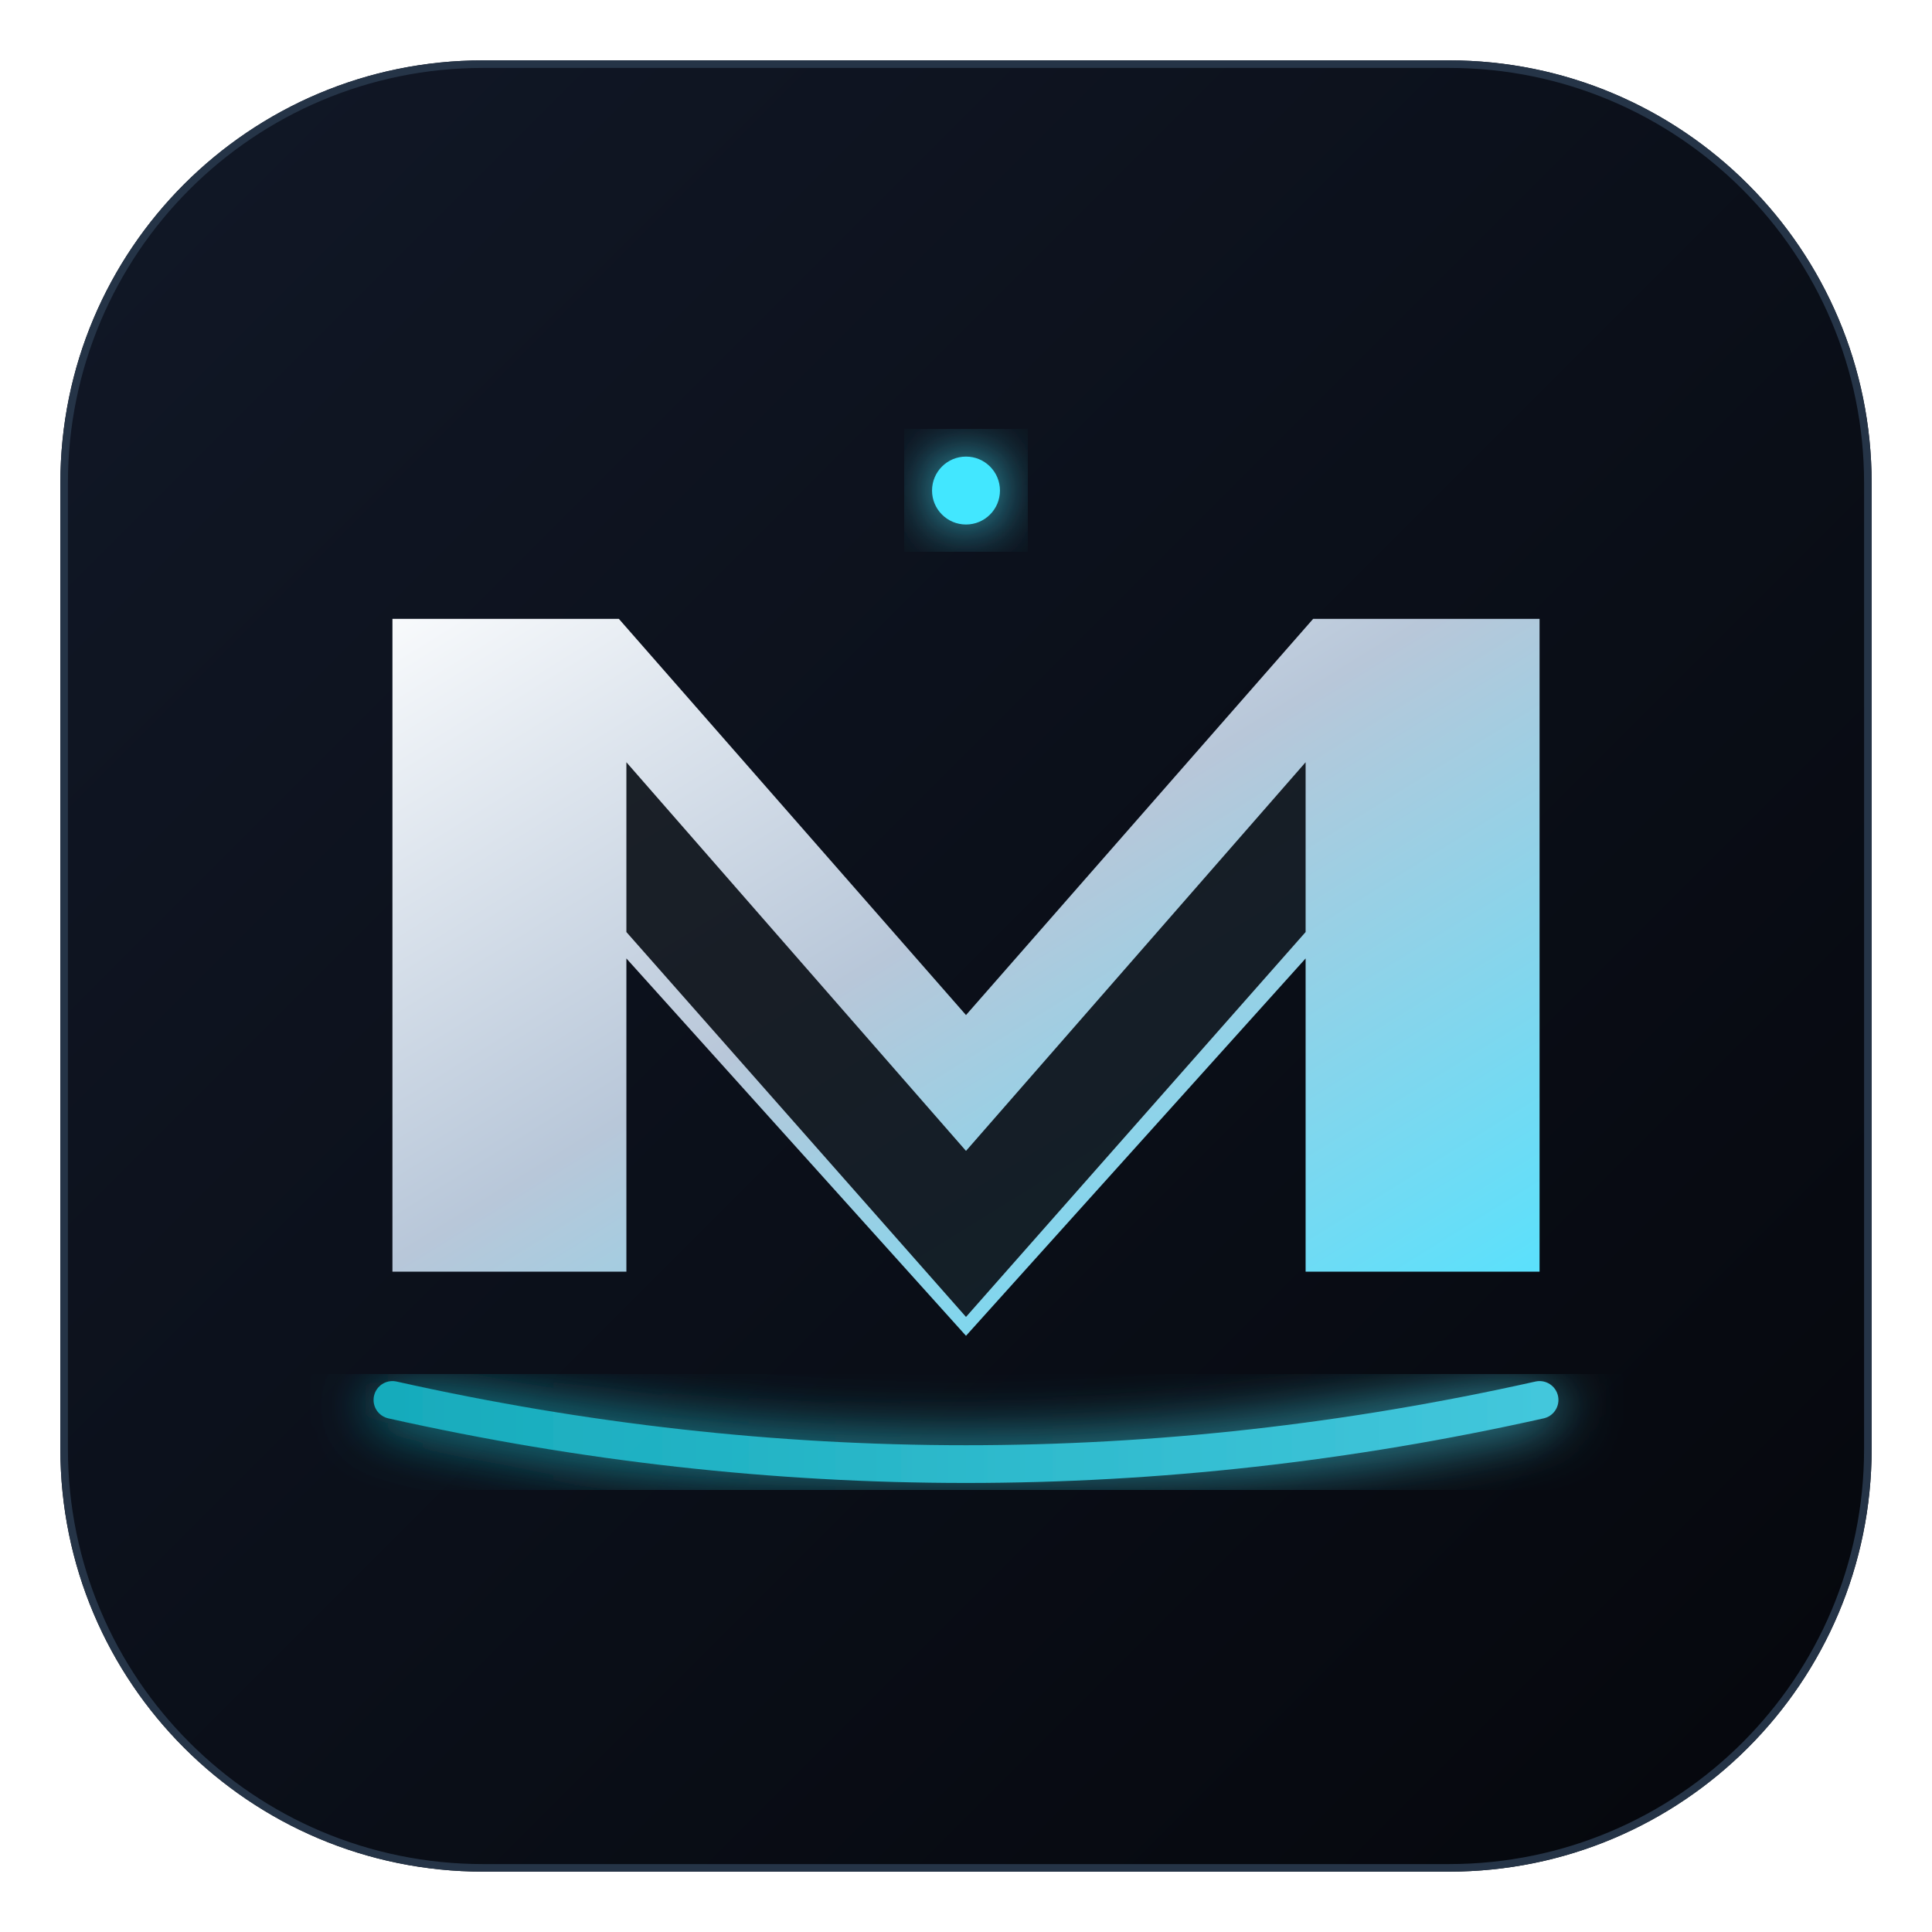
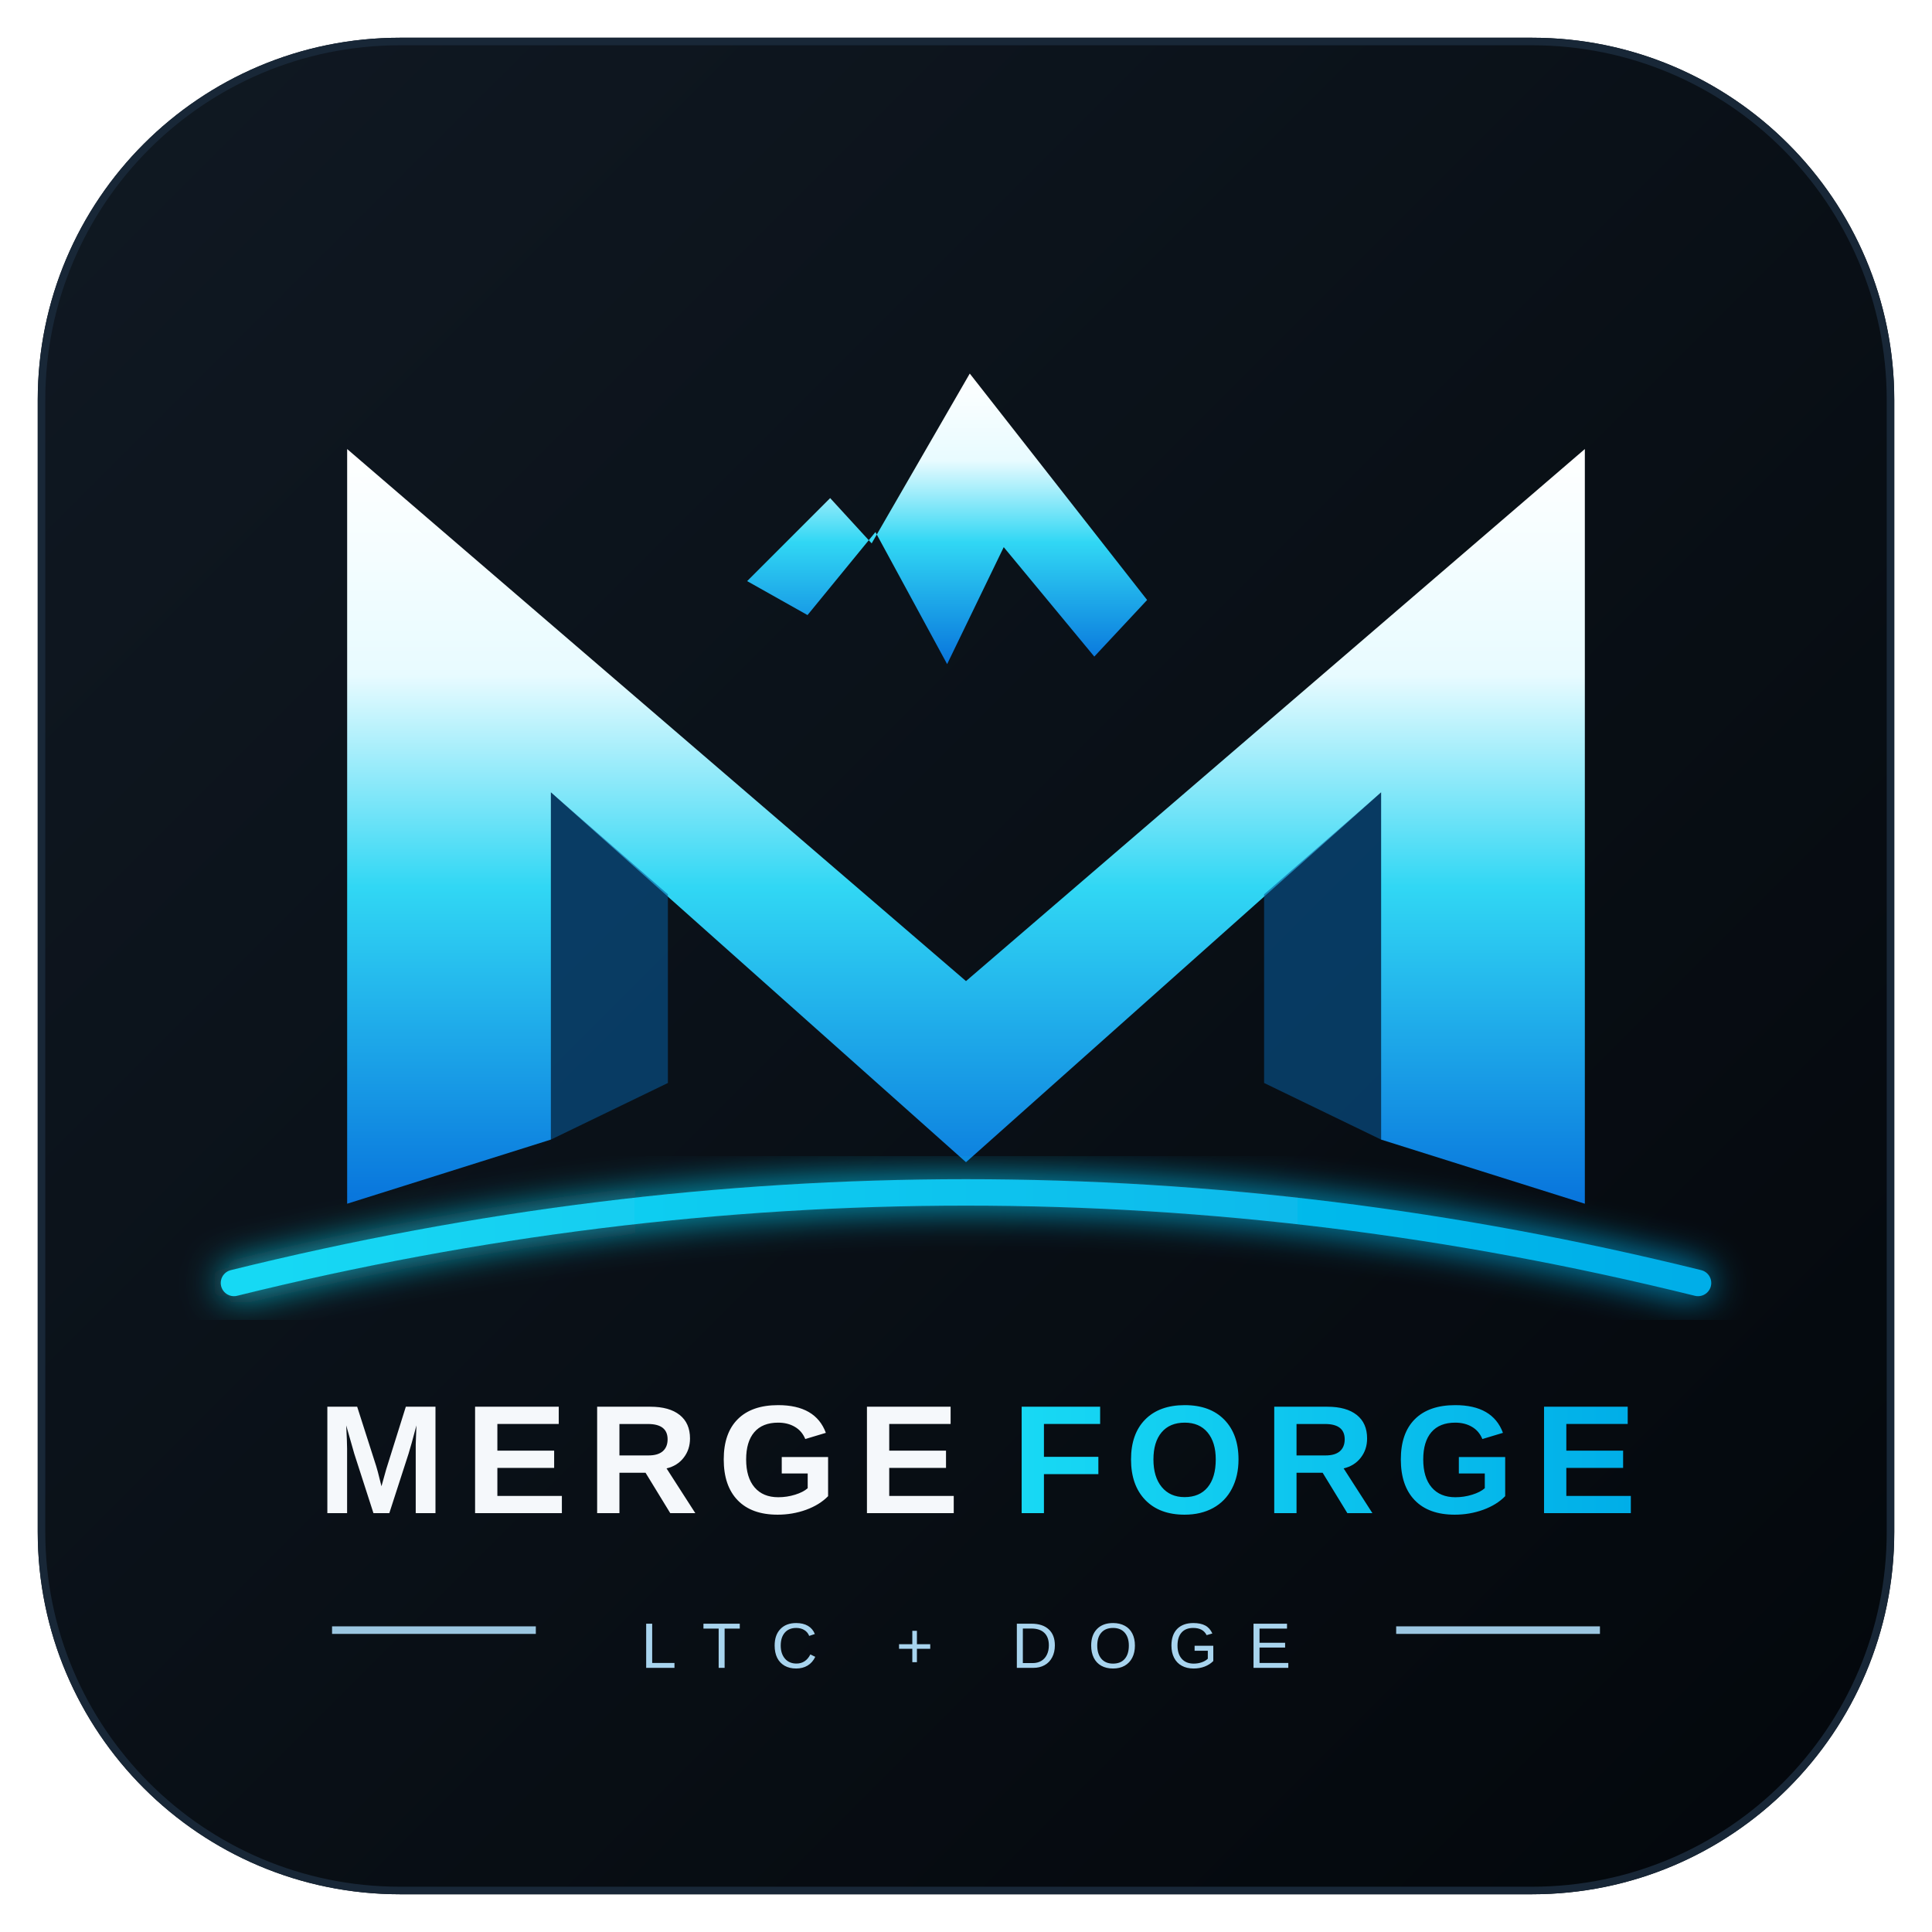
<svg xmlns="http://www.w3.org/2000/svg" viewBox="0 0 512 512">
  <defs>
    <linearGradient id="bg" x1="0" y1="0" x2="1" y2="1">
-       <stop offset="0" stop-color="#111827" />
-       <stop offset="1" stop-color="#05070c" />
+       <stop offset="0" stop-color="#101923" />
+       <stop offset="1" stop-color="#03070b" />
    </linearGradient>
-     <linearGradient id="metal" x1="0" y1="0" x2="1" y2="1">
-       <stop offset="0" stop-color="#f8fafc" />
-       <stop offset="0.45" stop-color="#b8c7d9" />
-       <stop offset="1" stop-color="#52e3ff" />
+     <linearGradient id="metal" x1="0" y1="0" x2="0" y2="1">
+       <stop offset="0" stop-color="#ffffff" />
+       <stop offset="0.30" stop-color="#e8fbff" />
+       <stop offset="0.58" stop-color="#31d7f4" />
+       <stop offset="1" stop-color="#0874dc" />
    </linearGradient>
    <linearGradient id="cyan" x1="0" y1="0" x2="1" y2="0">
-       <stop offset="0" stop-color="#18c7d8" />
-       <stop offset="1" stop-color="#4de7ff" />
+       <stop offset="0" stop-color="#18d9f4" />
+       <stop offset="1" stop-color="#00aee8" />
    </linearGradient>
    <filter id="glow" x="-40%" y="-40%" width="180%" height="180%">
-       <feGaussianBlur stdDeviation="8" result="b" />
+       <feGaussianBlur stdDeviation="5" result="blur" />
      <feMerge>
-         <feMergeNode in="b" />
+         <feMergeNode in="blur" />
        <feMergeNode in="SourceGraphic" />
      </feMerge>
    </filter>
  </defs>
-   <rect x="16" y="16" width="480" height="480" rx="112" fill="url(#bg)" />
-   <rect x="17" y="17" width="478" height="478" rx="111" fill="none" stroke="#253447" stroke-width="2" />
-   <path d="M104 371 Q256 405 408 371" fill="none" stroke="url(#cyan)" stroke-width="10" stroke-linecap="round" opacity=".85" filter="url(#glow)" />
-   <path d="M104 337            L104 164            L164 164            L256 269            L348 164            L408 164            L408 337            L346 337            L346 254            L256 354            L166 254            L166 337 Z" fill="url(#metal)" />
-   <path d="M166 202 L256 305 L346 202 L346 247 L256 349 L166 247 Z" fill="#0a0f17" opacity=".92" />
-   <circle cx="256" cy="130" r="9" fill="#42e7ff" filter="url(#glow)" />
+   <rect x="10" y="10" width="492" height="492" rx="96" fill="url(#bg)" />
+   <rect x="11" y="11" width="490" height="490" rx="95" fill="none" stroke="#182737" stroke-width="2" />
+   <path d="M198 154            L220 132            L231 144            L257 99            L304 159            L290 174            L266 145            L251 176            L232 141            L214 163 Z" fill="url(#metal)" />
+   <path d="M92 119            L92 319            L146 302            L146 210            L256 308            L366 210            L366 302            L420 319            L420 119            L256 260 Z" fill="url(#metal)" />
+   <path d="M146 210            L177 237            L177 287            L146 302 Z" fill="#075a9a" opacity=".58" />
+   <path d="M366 210            L335 237            L335 287            L366 302 Z" fill="#075a9a" opacity=".58" />
+   <path d="M62 340 Q256 292 450 340" fill="none" stroke="url(#cyan)" stroke-width="7" stroke-linecap="round" filter="url(#glow)" />
+   <text x="84" y="401" font-family="Arial, Helvetica, sans-serif" font-size="41" font-weight="700" letter-spacing="5" fill="#f5f8fb">MERGE</text>
+   <text x="268" y="401" font-family="Arial, Helvetica, sans-serif" font-size="41" font-weight="700" letter-spacing="5" fill="url(#cyan)">FORGE</text>
+   <path d="M88 432 H142 M370 432 H424" stroke="#9cc7e1" stroke-width="2" />
+   <text x="256" y="442" text-anchor="middle" font-family="Arial, Helvetica, sans-serif" font-size="17" letter-spacing="8" fill="#a8d4ee">LTC + DOGE</text>
</svg>
